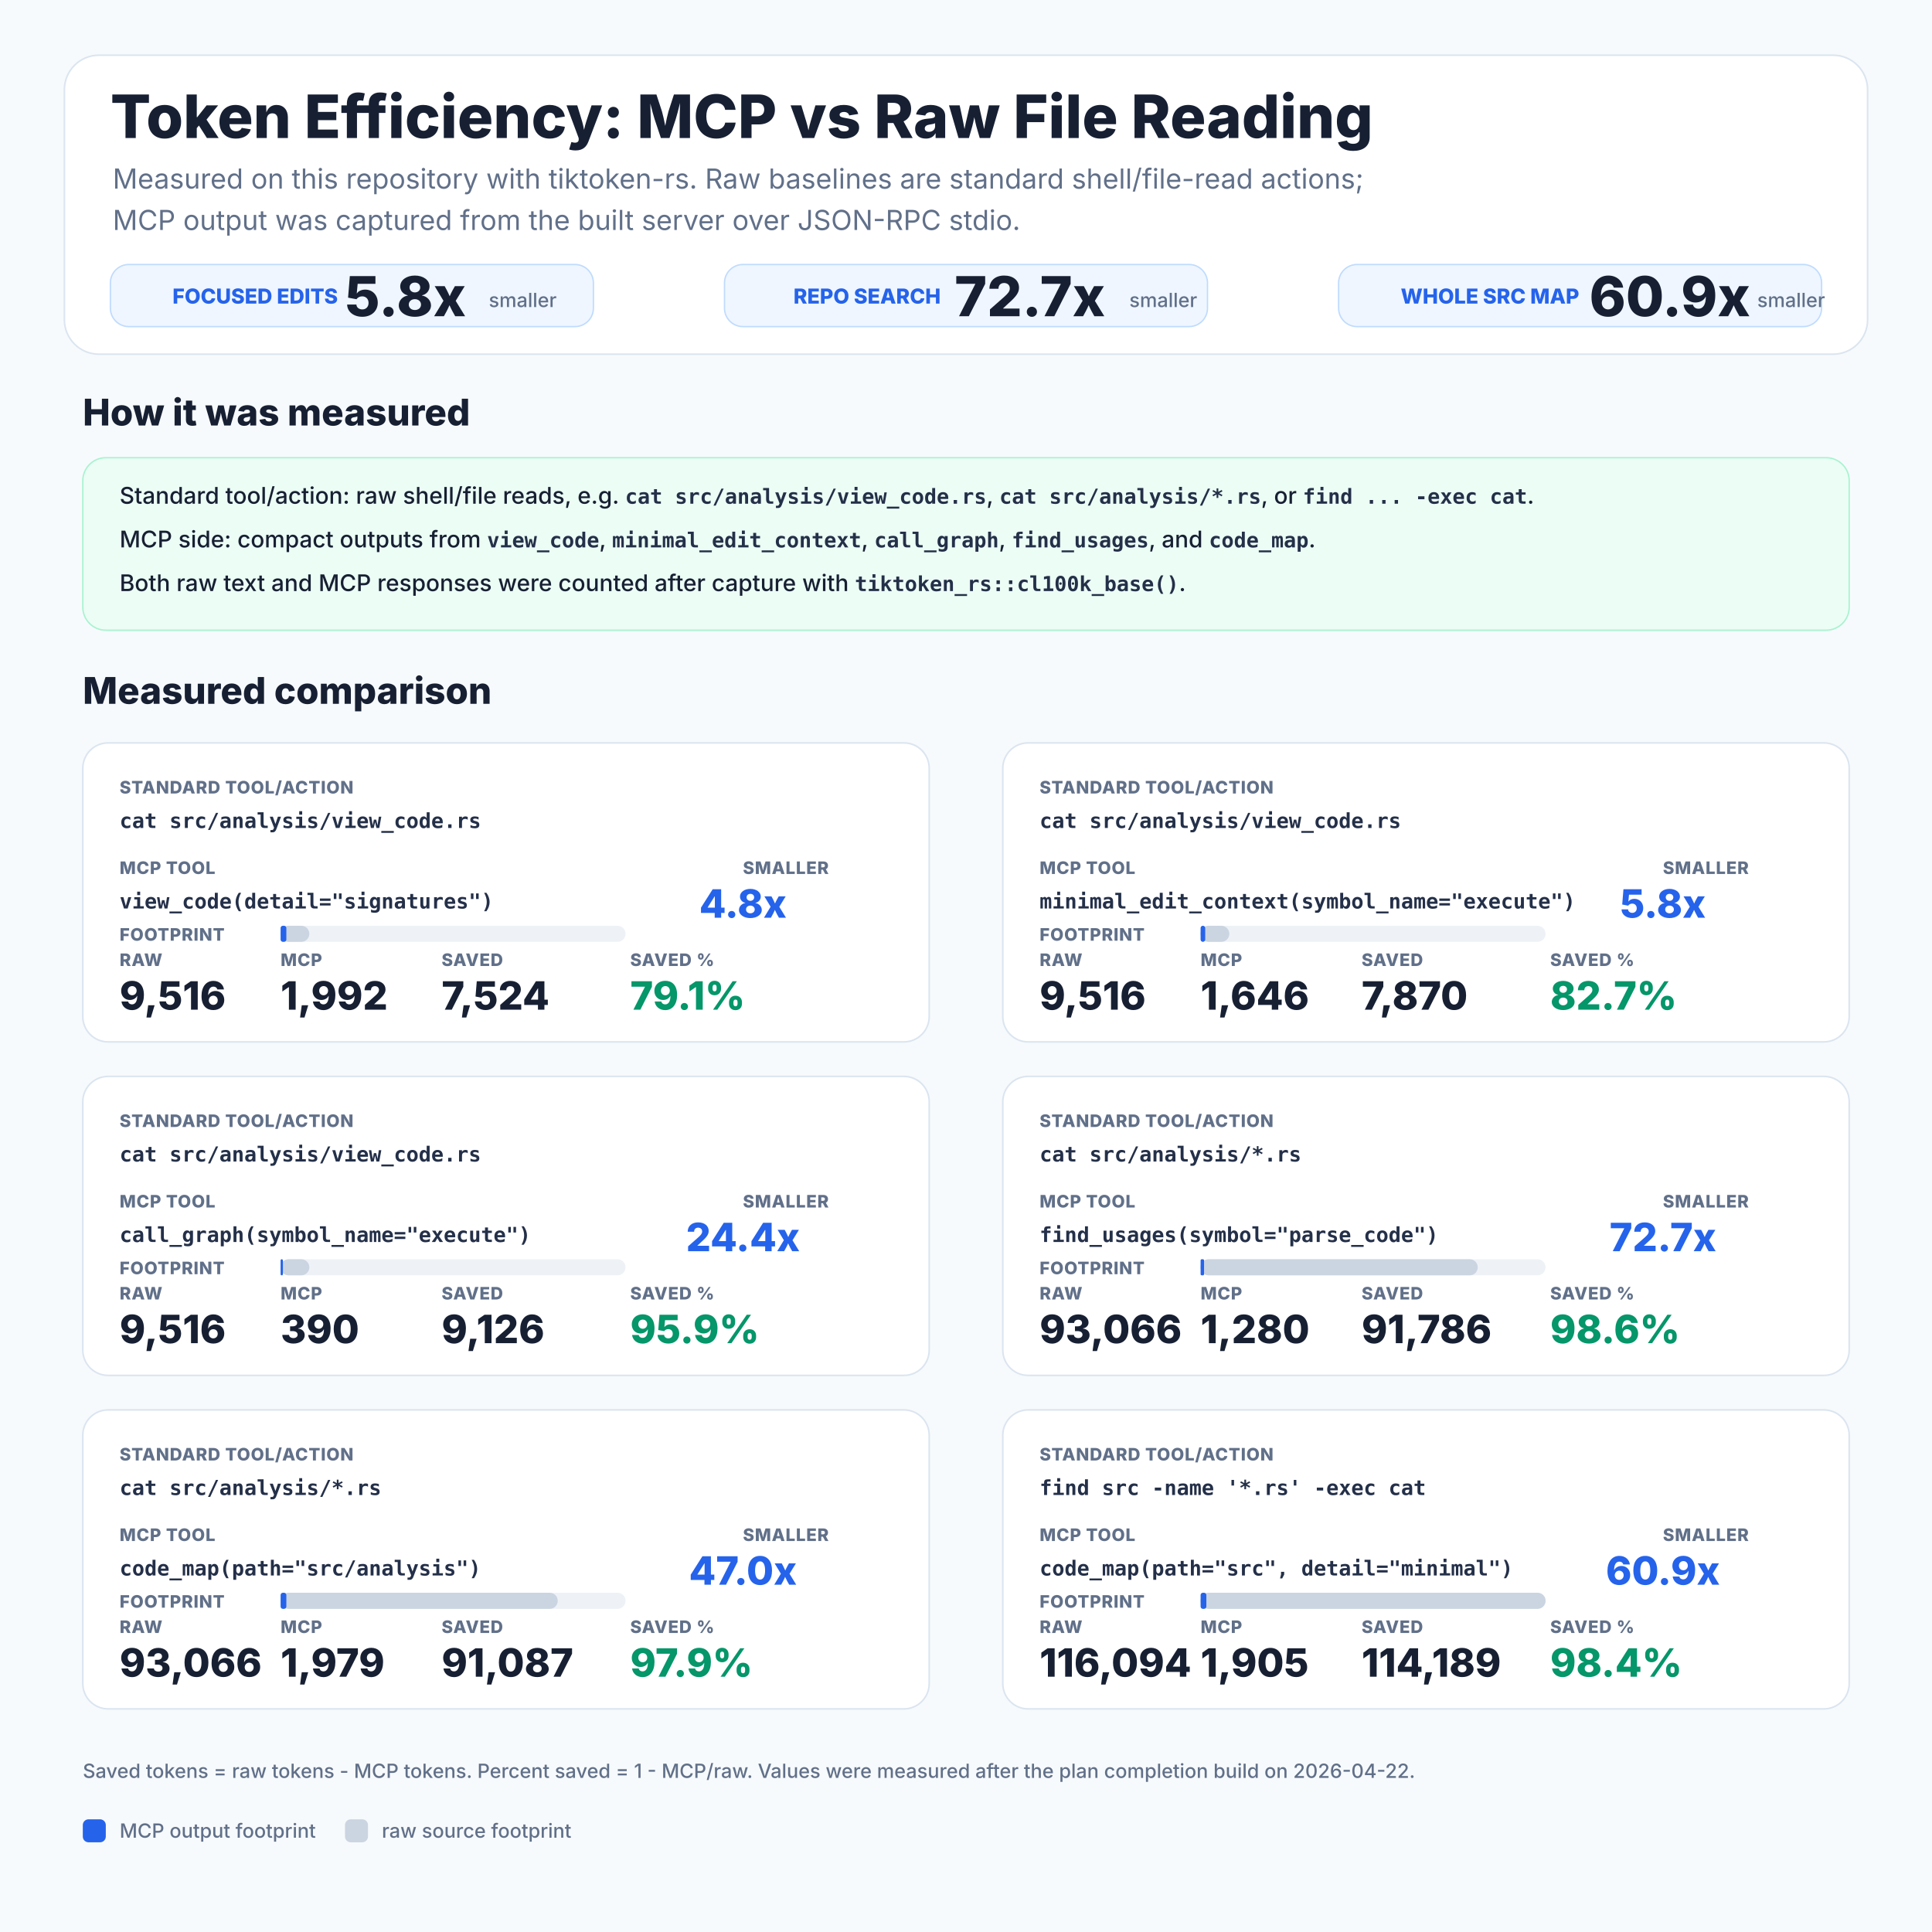
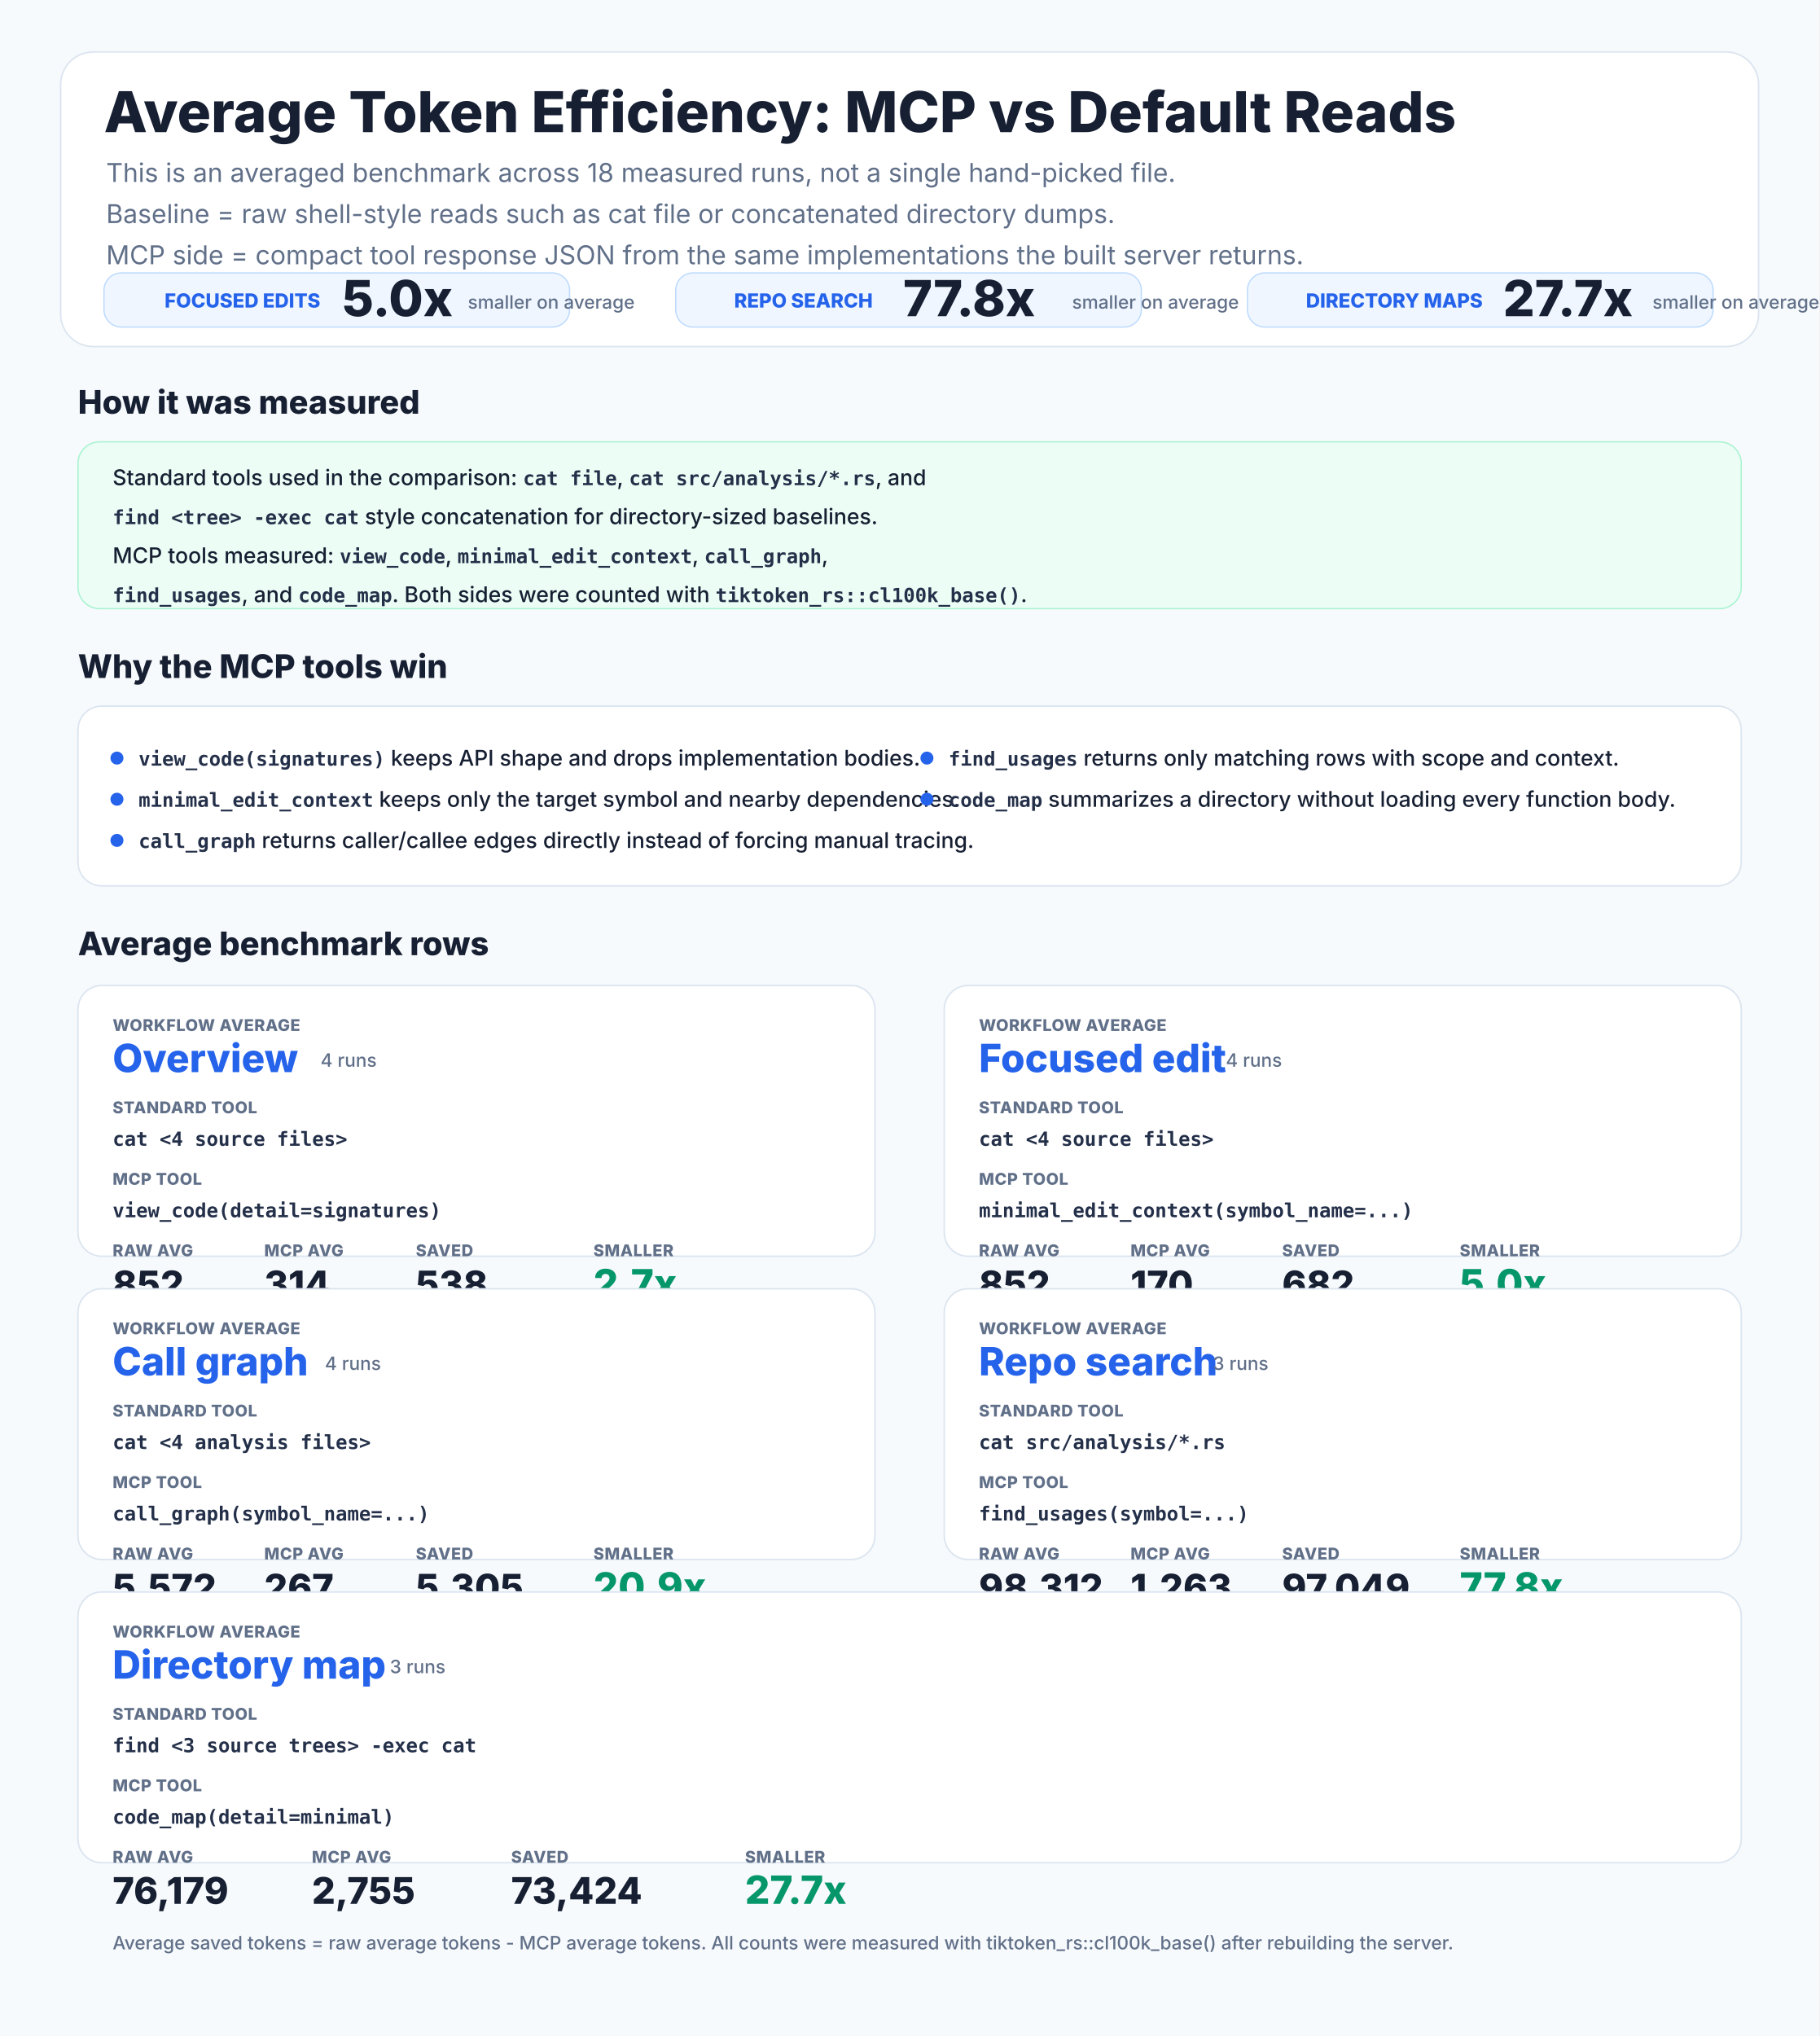
- <svg xmlns="http://www.w3.org/2000/svg" width="1680" height="1680" viewBox="0 0 1680 1680" role="img" aria-labelledby="title desc">
+ <svg xmlns="http://www.w3.org/2000/svg" width="1680" height="1880" viewBox="0 0 1680 1880" role="img" aria-labelledby="title desc">
  <defs>
    <style>
      .bg { fill: #f7fafc; }
-       .card { fill: #fff; stroke: #dbe5f0; stroke-width: 1.4; }
+       .card { fill: #ffffff; stroke: #dbe5f0; stroke-width: 1.4; }
      .blueCard { fill: #eff6ff; stroke: #bfdbfe; stroke-width: 1.2; }
      .greenCard { fill: #ecfdf5; stroke: #a7f3d0; stroke-width: 1.2; }
      .title { font: 800 52px -apple-system, BlinkMacSystemFont, "Segoe UI", sans-serif; fill: #172033; }
      .subtitle { font: 400 24px -apple-system, BlinkMacSystemFont, "Segoe UI", sans-serif; fill: #617089; }
-       .section { font: 800 32px -apple-system, BlinkMacSystemFont, "Segoe UI", sans-serif; fill: #172033; }
-       .label { font: 800 15px -apple-system, BlinkMacSystemFont, "Segoe UI", sans-serif; fill: #617089; letter-spacing: .5px; }
+       .section { font: 800 30px -apple-system, BlinkMacSystemFont, "Segoe UI", sans-serif; fill: #172033; }
+       .label { font: 800 15px -apple-system, BlinkMacSystemFont, "Segoe UI", sans-serif; fill: #617089; letter-spacing: .4px; }
      .text { font: 500 20px -apple-system, BlinkMacSystemFont, "Segoe UI", sans-serif; fill: #172033; }
      .small { font: 500 17px -apple-system, BlinkMacSystemFont, "Segoe UI", sans-serif; fill: #617089; }
      .mono { font: 650 18px ui-monospace, SFMono-Regular, Menlo, Consolas, monospace; fill: #243049; }
      .metric { font: 800 34px -apple-system, BlinkMacSystemFont, "Segoe UI", sans-serif; fill: #172033; }
-       .metricBlue { font: 800 34px -apple-system, BlinkMacSystemFont, "Segoe UI", sans-serif; fill: #2563eb; }
-       .metricGreen { font: 800 34px -apple-system, BlinkMacSystemFont, "Segoe UI", sans-serif; fill: #059669; }
-       .kpiLabel { font: 800 18px -apple-system, BlinkMacSystemFont, "Segoe UI", sans-serif; fill: #2563eb; }
-       .kpiValue { font: 800 48px -apple-system, BlinkMacSystemFont, "Segoe UI", sans-serif; fill: #172033; }
-       .kpiTail { font: 500 17px -apple-system, BlinkMacSystemFont, "Segoe UI", sans-serif; fill: #617089; }
-       .green { fill: #059669; }
-       .blue { fill: #2563eb; }
-       .barBg { fill: #eef2f7; }
-       .barRaw { fill: #cbd5e1; }
+       .metricBlue { font: 800 36px -apple-system, BlinkMacSystemFont, "Segoe UI", sans-serif; fill: #2563eb; }
+       .metricGreen { font: 800 36px -apple-system, BlinkMacSystemFont, "Segoe UI", sans-serif; fill: #059669; }
+       .chipLabel { font: 800 18px -apple-system, BlinkMacSystemFont, "Segoe UI", sans-serif; fill: #2563eb; }
+       .chipValue { font: 800 46px -apple-system, BlinkMacSystemFont, "Segoe UI", sans-serif; fill: #172033; }
+       .chipTail { font: 500 17px -apple-system, BlinkMacSystemFont, "Segoe UI", sans-serif; fill: #617089; }
+       .bullet { fill: #2563eb; }
    </style>
  </defs>
-   <rect class="bg" width="1680" height="1680" />
-   <rect class="card" x="56" y="48" width="1568" height="260" rx="30" />
-   <text class="title" x="96" y="120">Token Efficiency: MCP vs Raw File Reading</text>
-   <text class="subtitle" x="98" y="164">Measured on this repository with tiktoken-rs. Raw baselines are standard shell/file-read actions;</text>
-   <text class="subtitle" x="98" y="200">MCP output was captured from the built server over JSON-RPC stdio.</text>
-   <rect class="blueCard" x="96" y="230" width="420" height="54" rx="16" />
-   <text class="kpiLabel" x="150" y="264">FOCUSED EDITS</text>
-   <text class="kpiValue" x="300" y="275">5.8x</text>
-   <text class="kpiTail" x="425" y="267">smaller</text>
-   <rect class="blueCard" x="630" y="230" width="420" height="54" rx="16" />
-   <text class="kpiLabel" x="690" y="264">REPO SEARCH</text>
-   <text class="kpiValue" x="830" y="275">72.7x</text>
-   <text class="kpiTail" x="982" y="267">smaller</text>
-   <rect class="blueCard" x="1164" y="230" width="420" height="54" rx="16" />
-   <text class="kpiLabel" x="1218" y="264">WHOLE SRC MAP</text>
-   <text class="kpiValue" x="1382" y="275">60.9x</text>
-   <text class="kpiTail" x="1528" y="267">smaller</text>
-   <text class="section" x="72" y="370">How it was measured</text>
-   <rect class="greenCard" x="72" y="398" width="1536" height="150" rx="20" />
-   <text class="text" x="104" y="438">Standard tool/action: raw shell/file reads, e.g. <tspan class="mono">cat src/analysis/view_code.rs</tspan>, <tspan class="mono">cat src/analysis/*.rs</tspan>, or <tspan class="mono">find ... -exec cat</tspan>.</text>
-   <text class="text" x="104" y="476">MCP side: compact outputs from <tspan class="mono">view_code</tspan>, <tspan class="mono">minimal_edit_context</tspan>, <tspan class="mono">call_graph</tspan>, <tspan class="mono">find_usages</tspan>, and <tspan class="mono">code_map</tspan>.</text>
-   <text class="text" x="104" y="514">Both raw text and MCP responses were counted after capture with <tspan class="mono">tiktoken_rs::cl100k_base()</tspan>.</text>
-   <text class="section" x="72" y="612">Measured comparison</text>
-   <rect class="card" x="72" y="646" width="736" height="260" rx="22" />
-   <text class="label" x="104" y="690">STANDARD TOOL/ACTION</text>
-   <text class="mono" x="104" y="720">cat src/analysis/view_code.rs</text>
-   <text class="label" x="104" y="760">MCP TOOL</text>
-   <text class="mono" x="104" y="790">view_code(detail="signatures")</text>
-   <text class="label" x="104" y="840">RAW</text>
-   <text class="metric" x="104" y="878">9,516</text>
-   <text class="label" x="244" y="840">MCP</text>
-   <text class="metric" x="244" y="878">1,992</text>
-   <text class="label" x="384" y="840">SAVED</text>
-   <text class="metric" x="384" y="878">7,524</text>
-   <text class="label" x="548" y="840">SAVED %</text>
-   <text class="metricGreen" x="548" y="878">79.1%</text>
-   <text class="label" x="104" y="818">FOOTPRINT</text>
-   <rect class="barBg" x="244" y="805" width="300" height="14" rx="7" />
-   <rect class="barRaw" x="244" y="805" width="25" height="14" rx="7" />
-   <rect class="blue" x="244" y="805" width="5" height="14" rx="2" />
-   <text class="label" x="646" y="760">SMALLER</text>
-   <text class="metricBlue" x="646" y="798" text-anchor="middle">4.8x</text>
-   <rect class="card" x="872" y="646" width="736" height="260" rx="22" />
-   <text class="label" x="904" y="690">STANDARD TOOL/ACTION</text>
-   <text class="mono" x="904" y="720">cat src/analysis/view_code.rs</text>
-   <text class="label" x="904" y="760">MCP TOOL</text>
-   <text class="mono" x="904" y="790">minimal_edit_context(symbol_name="execute")</text>
-   <text class="label" x="904" y="840">RAW</text>
-   <text class="metric" x="904" y="878">9,516</text>
-   <text class="label" x="1044" y="840">MCP</text>
-   <text class="metric" x="1044" y="878">1,646</text>
-   <text class="label" x="1184" y="840">SAVED</text>
-   <text class="metric" x="1184" y="878">7,870</text>
-   <text class="label" x="1348" y="840">SAVED %</text>
-   <text class="metricGreen" x="1348" y="878">82.7%</text>
-   <text class="label" x="904" y="818">FOOTPRINT</text>
-   <rect class="barBg" x="1044" y="805" width="300" height="14" rx="7" />
-   <rect class="barRaw" x="1044" y="805" width="25" height="14" rx="7" />
-   <rect class="blue" x="1044" y="805" width="4" height="14" rx="2" />
-   <text class="label" x="1446" y="760">SMALLER</text>
-   <text class="metricBlue" x="1446" y="798" text-anchor="middle">5.8x</text>
-   <rect class="card" x="72" y="936" width="736" height="260" rx="22" />
-   <text class="label" x="104" y="980">STANDARD TOOL/ACTION</text>
-   <text class="mono" x="104" y="1010">cat src/analysis/view_code.rs</text>
-   <text class="label" x="104" y="1050">MCP TOOL</text>
-   <text class="mono" x="104" y="1080">call_graph(symbol_name="execute")</text>
-   <text class="label" x="104" y="1130">RAW</text>
-   <text class="metric" x="104" y="1168">9,516</text>
-   <text class="label" x="244" y="1130">MCP</text>
-   <text class="metric" x="244" y="1168">390</text>
-   <text class="label" x="384" y="1130">SAVED</text>
-   <text class="metric" x="384" y="1168">9,126</text>
-   <text class="label" x="548" y="1130">SAVED %</text>
-   <text class="metricGreen" x="548" y="1168">95.9%</text>
-   <text class="label" x="104" y="1108">FOOTPRINT</text>
-   <rect class="barBg" x="244" y="1095" width="300" height="14" rx="7" />
-   <rect class="barRaw" x="244" y="1095" width="25" height="14" rx="7" />
-   <rect class="blue" x="244" y="1095" width="2" height="14" rx="1" />
-   <text class="label" x="646" y="1050">SMALLER</text>
-   <text class="metricBlue" x="646" y="1088" text-anchor="middle">24.4x</text>
-   <rect class="card" x="872" y="936" width="736" height="260" rx="22" />
-   <text class="label" x="904" y="980">STANDARD TOOL/ACTION</text>
-   <text class="mono" x="904" y="1010">cat src/analysis/*.rs</text>
-   <text class="label" x="904" y="1050">MCP TOOL</text>
-   <text class="mono" x="904" y="1080">find_usages(symbol="parse_code")</text>
-   <text class="label" x="904" y="1130">RAW</text>
-   <text class="metric" x="904" y="1168">93,066</text>
-   <text class="label" x="1044" y="1130">MCP</text>
-   <text class="metric" x="1044" y="1168">1,280</text>
-   <text class="label" x="1184" y="1130">SAVED</text>
-   <text class="metric" x="1184" y="1168">91,786</text>
-   <text class="label" x="1348" y="1130">SAVED %</text>
-   <text class="metricGreen" x="1348" y="1168">98.6%</text>
-   <text class="label" x="904" y="1108">FOOTPRINT</text>
-   <rect class="barBg" x="1044" y="1095" width="300" height="14" rx="7" />
-   <rect class="barRaw" x="1044" y="1095" width="241" height="14" rx="7" />
-   <rect class="blue" x="1044" y="1095" width="3" height="14" rx="1" />
-   <text class="label" x="1446" y="1050">SMALLER</text>
-   <text class="metricBlue" x="1446" y="1088" text-anchor="middle">72.7x</text>
-   <rect class="card" x="72" y="1226" width="736" height="260" rx="22" />
-   <text class="label" x="104" y="1270">STANDARD TOOL/ACTION</text>
-   <text class="mono" x="104" y="1300">cat src/analysis/*.rs</text>
-   <text class="label" x="104" y="1340">MCP TOOL</text>
-   <text class="mono" x="104" y="1370">code_map(path="src/analysis")</text>
-   <text class="label" x="104" y="1420">RAW</text>
-   <text class="metric" x="104" y="1458">93,066</text>
-   <text class="label" x="244" y="1420">MCP</text>
-   <text class="metric" x="244" y="1458">1,979</text>
-   <text class="label" x="384" y="1420">SAVED</text>
-   <text class="metric" x="384" y="1458">91,087</text>
-   <text class="label" x="548" y="1420">SAVED %</text>
-   <text class="metricGreen" x="548" y="1458">97.9%</text>
-   <text class="label" x="104" y="1398">FOOTPRINT</text>
-   <rect class="barBg" x="244" y="1385" width="300" height="14" rx="7" />
-   <rect class="barRaw" x="244" y="1385" width="241" height="14" rx="7" />
-   <rect class="blue" x="244" y="1385" width="5" height="14" rx="2" />
-   <text class="label" x="646" y="1340">SMALLER</text>
-   <text class="metricBlue" x="646" y="1378" text-anchor="middle">47.0x</text>
-   <rect class="card" x="872" y="1226" width="736" height="260" rx="22" />
-   <text class="label" x="904" y="1270">STANDARD TOOL/ACTION</text>
-   <text class="mono" x="904" y="1300">find src -name '*.rs' -exec cat</text>
-   <text class="label" x="904" y="1340">MCP TOOL</text>
-   <text class="mono" x="904" y="1370">code_map(path="src", detail="minimal")</text>
-   <text class="label" x="904" y="1420">RAW</text>
-   <text class="metric" x="904" y="1458">116,094</text>
-   <text class="label" x="1044" y="1420">MCP</text>
-   <text class="metric" x="1044" y="1458">1,905</text>
-   <text class="label" x="1184" y="1420">SAVED</text>
-   <text class="metric" x="1184" y="1458">114,189</text>
-   <text class="label" x="1348" y="1420">SAVED %</text>
-   <text class="metricGreen" x="1348" y="1458">98.4%</text>
-   <text class="label" x="904" y="1398">FOOTPRINT</text>
-   <rect class="barBg" x="1044" y="1385" width="300" height="14" rx="7" />
-   <rect class="barRaw" x="1044" y="1385" width="300" height="14" rx="7" />
-   <rect class="blue" x="1044" y="1385" width="5" height="14" rx="2" />
-   <text class="label" x="1446" y="1340">SMALLER</text>
-   <text class="metricBlue" x="1446" y="1378" text-anchor="middle">60.9x</text>
-   <text class="small" x="72" y="1546">Saved tokens = raw tokens - MCP tokens. Percent saved = 1 - MCP/raw. Values were measured after the plan completion build on 2026-04-22.</text>
-   <rect class="blue" x="72" y="1582" width="20" height="20" rx="5" />
-   <text class="small" x="104" y="1598">MCP output footprint</text>
-   <rect class="barRaw" x="300" y="1582" width="20" height="20" rx="5" />
-   <text class="small" x="332" y="1598">raw source footprint</text>
+   <rect class="bg" width="1680" height="1880" />
+   <rect class="card" x="56" y="48" width="1568" height="272" rx="30" />
+   <text class="title" x="96" y="122">Average Token Efficiency: MCP vs Default Reads</text>
+   <text class="subtitle" x="98" y="168">This is an averaged benchmark across 18 measured runs, not a single hand-picked file.</text>
+   <text class="subtitle" x="98" y="206">Baseline = raw shell-style reads such as cat file or concatenated directory dumps.</text>
+   <text class="subtitle" x="98" y="244">MCP side = compact tool response JSON from the same implementations the built server returns.</text>
+   <rect class="blueCard" x="96" y="252" width="430" height="50" rx="16" />
+   <text class="chipLabel" x="152" y="284">FOCUSED EDITS</text>
+   <text class="chipValue" x="316" y="292">5.0x</text>
+   <text class="chipTail" x="432" y="285">smaller on average</text>
+   <rect class="blueCard" x="624" y="252" width="430" height="50" rx="16" />
+   <text class="chipLabel" x="678" y="284">REPO SEARCH</text>
+   <text class="chipValue" x="834" y="292">77.8x</text>
+   <text class="chipTail" x="990" y="285">smaller on average</text>
+   <rect class="blueCard" x="1152" y="252" width="430" height="50" rx="16" />
+   <text class="chipLabel" x="1206" y="284">DIRECTORY MAPS</text>
+   <text class="chipValue" x="1388" y="292">27.7x</text>
+   <text class="chipTail" x="1526" y="285">smaller on average</text>
+   <text class="section" x="72" y="382">How it was measured</text>
+   <rect class="greenCard" x="72" y="408" width="1536" height="154" rx="20" />
+   <text class="text" x="104" y="448">Standard tools used in the comparison: <tspan class="mono">cat file</tspan>, <tspan class="mono">cat src/analysis/*.rs</tspan>, and</text>
+   <text class="text" x="104" y="484">
+     <tspan class="mono">find &lt;tree&gt; -exec cat</tspan> style concatenation for directory-sized baselines.</text>
+   <text class="text" x="104" y="520">MCP tools measured: <tspan class="mono">view_code</tspan>, <tspan class="mono">minimal_edit_context</tspan>, <tspan class="mono">call_graph</tspan>,</text>
+   <text class="text" x="104" y="556">
+     <tspan class="mono">find_usages</tspan>, and <tspan class="mono">code_map</tspan>. Both sides were counted with <tspan class="mono">tiktoken_rs::cl100k_base()</tspan>.</text>
+   <text class="section" x="72" y="626">Why the MCP tools win</text>
+   <rect class="card" x="72" y="652" width="1536" height="166" rx="22" />
+   <circle class="bullet" cx="108" cy="700" r="6" />
+   <text class="text" x="128" y="707">
+     <tspan class="mono">view_code(signatures)</tspan> keeps API shape and drops implementation bodies.</text>
+   <circle class="bullet" cx="108" cy="738" r="6" />
+   <text class="text" x="128" y="745">
+     <tspan class="mono">minimal_edit_context</tspan> keeps only the target symbol and nearby dependencies.</text>
+   <circle class="bullet" cx="108" cy="776" r="6" />
+   <text class="text" x="128" y="783">
+     <tspan class="mono">call_graph</tspan> returns caller/callee edges directly instead of forcing manual tracing.</text>
+   <circle class="bullet" cx="856" cy="700" r="6" />
+   <text class="text" x="876" y="707">
+     <tspan class="mono">find_usages</tspan> returns only matching rows with scope and context.</text>
+   <circle class="bullet" cx="856" cy="738" r="6" />
+   <text class="text" x="876" y="745">
+     <tspan class="mono">code_map</tspan> summarizes a directory without loading every function body.</text>
+   <text class="section" x="72" y="882">Average benchmark rows</text>
+   <rect class="card" x="72" y="910" width="736" height="250" rx="22" />
+   <text class="label" x="104" y="952">WORKFLOW AVERAGE</text>
+   <text class="metricBlue" x="104" y="990">Overview</text>
+   <text class="small" x="296" y="985">4 runs</text>
+   <text class="label" x="104" y="1028">STANDARD TOOL</text>
+   <text class="mono" x="104" y="1058">cat &lt;4 source files&gt;</text>
+   <text class="label" x="104" y="1094">MCP TOOL</text>
+   <text class="mono" x="104" y="1124">view_code(detail=signatures)</text>
+   <text class="label" x="104" y="1160">RAW AVG</text>
+   <text class="metric" x="104" y="1198">852</text>
+   <text class="label" x="244" y="1160">MCP AVG</text>
+   <text class="metric" x="244" y="1198">314</text>
+   <text class="label" x="384" y="1160">SAVED</text>
+   <text class="metric" x="384" y="1198">538</text>
+   <text class="label" x="548" y="1160">SMALLER</text>
+   <text class="metricGreen" x="548" y="1198">2.7x</text>
+   <rect class="card" x="872" y="910" width="736" height="250" rx="22" />
+   <text class="label" x="904" y="952">WORKFLOW AVERAGE</text>
+   <text class="metricBlue" x="904" y="990">Focused edit</text>
+   <text class="small" x="1132" y="985">4 runs</text>
+   <text class="label" x="904" y="1028">STANDARD TOOL</text>
+   <text class="mono" x="904" y="1058">cat &lt;4 source files&gt;</text>
+   <text class="label" x="904" y="1094">MCP TOOL</text>
+   <text class="mono" x="904" y="1124">minimal_edit_context(symbol_name=...)</text>
+   <text class="label" x="904" y="1160">RAW AVG</text>
+   <text class="metric" x="904" y="1198">852</text>
+   <text class="label" x="1044" y="1160">MCP AVG</text>
+   <text class="metric" x="1044" y="1198">170</text>
+   <text class="label" x="1184" y="1160">SAVED</text>
+   <text class="metric" x="1184" y="1198">682</text>
+   <text class="label" x="1348" y="1160">SMALLER</text>
+   <text class="metricGreen" x="1348" y="1198">5.0x</text>
+   <rect class="card" x="72" y="1190" width="736" height="250" rx="22" />
+   <text class="label" x="104" y="1232">WORKFLOW AVERAGE</text>
+   <text class="metricBlue" x="104" y="1270">Call graph</text>
+   <text class="small" x="300" y="1265">4 runs</text>
+   <text class="label" x="104" y="1308">STANDARD TOOL</text>
+   <text class="mono" x="104" y="1338">cat &lt;4 analysis files&gt;</text>
+   <text class="label" x="104" y="1374">MCP TOOL</text>
+   <text class="mono" x="104" y="1404">call_graph(symbol_name=...)</text>
+   <text class="label" x="104" y="1440">RAW AVG</text>
+   <text class="metric" x="104" y="1478">5,572</text>
+   <text class="label" x="244" y="1440">MCP AVG</text>
+   <text class="metric" x="244" y="1478">267</text>
+   <text class="label" x="384" y="1440">SAVED</text>
+   <text class="metric" x="384" y="1478">5,305</text>
+   <text class="label" x="548" y="1440">SMALLER</text>
+   <text class="metricGreen" x="548" y="1478">20.9x</text>
+   <rect class="card" x="872" y="1190" width="736" height="250" rx="22" />
+   <text class="label" x="904" y="1232">WORKFLOW AVERAGE</text>
+   <text class="metricBlue" x="904" y="1270">Repo search</text>
+   <text class="small" x="1120" y="1265">3 runs</text>
+   <text class="label" x="904" y="1308">STANDARD TOOL</text>
+   <text class="mono" x="904" y="1338">cat src/analysis/*.rs</text>
+   <text class="label" x="904" y="1374">MCP TOOL</text>
+   <text class="mono" x="904" y="1404">find_usages(symbol=...)</text>
+   <text class="label" x="904" y="1440">RAW AVG</text>
+   <text class="metric" x="904" y="1478">98,312</text>
+   <text class="label" x="1044" y="1440">MCP AVG</text>
+   <text class="metric" x="1044" y="1478">1,263</text>
+   <text class="label" x="1184" y="1440">SAVED</text>
+   <text class="metric" x="1184" y="1478">97,049</text>
+   <text class="label" x="1348" y="1440">SMALLER</text>
+   <text class="metricGreen" x="1348" y="1478">77.8x</text>
+   <rect class="card" x="72" y="1470" width="1536" height="250" rx="22" />
+   <text class="label" x="104" y="1512">WORKFLOW AVERAGE</text>
+   <text class="metricBlue" x="104" y="1550">Directory map</text>
+   <text class="small" x="360" y="1545">3 runs</text>
+   <text class="label" x="104" y="1588">STANDARD TOOL</text>
+   <text class="mono" x="104" y="1618">find &lt;3 source trees&gt; -exec cat</text>
+   <text class="label" x="104" y="1654">MCP TOOL</text>
+   <text class="mono" x="104" y="1684">code_map(detail=minimal)</text>
+   <text class="label" x="104" y="1720">RAW AVG</text>
+   <text class="metric" x="104" y="1758">76,179</text>
+   <text class="label" x="288" y="1720">MCP AVG</text>
+   <text class="metric" x="288" y="1758">2,755</text>
+   <text class="label" x="472" y="1720">SAVED</text>
+   <text class="metric" x="472" y="1758">73,424</text>
+   <text class="label" x="688" y="1720">SMALLER</text>
+   <text class="metricGreen" x="688" y="1758">27.7x</text>
+   <text class="small" x="104" y="1800">Average saved tokens = raw average tokens - MCP average tokens. All counts were measured with tiktoken_rs::cl100k_base() after rebuilding the server.</text>
</svg>
